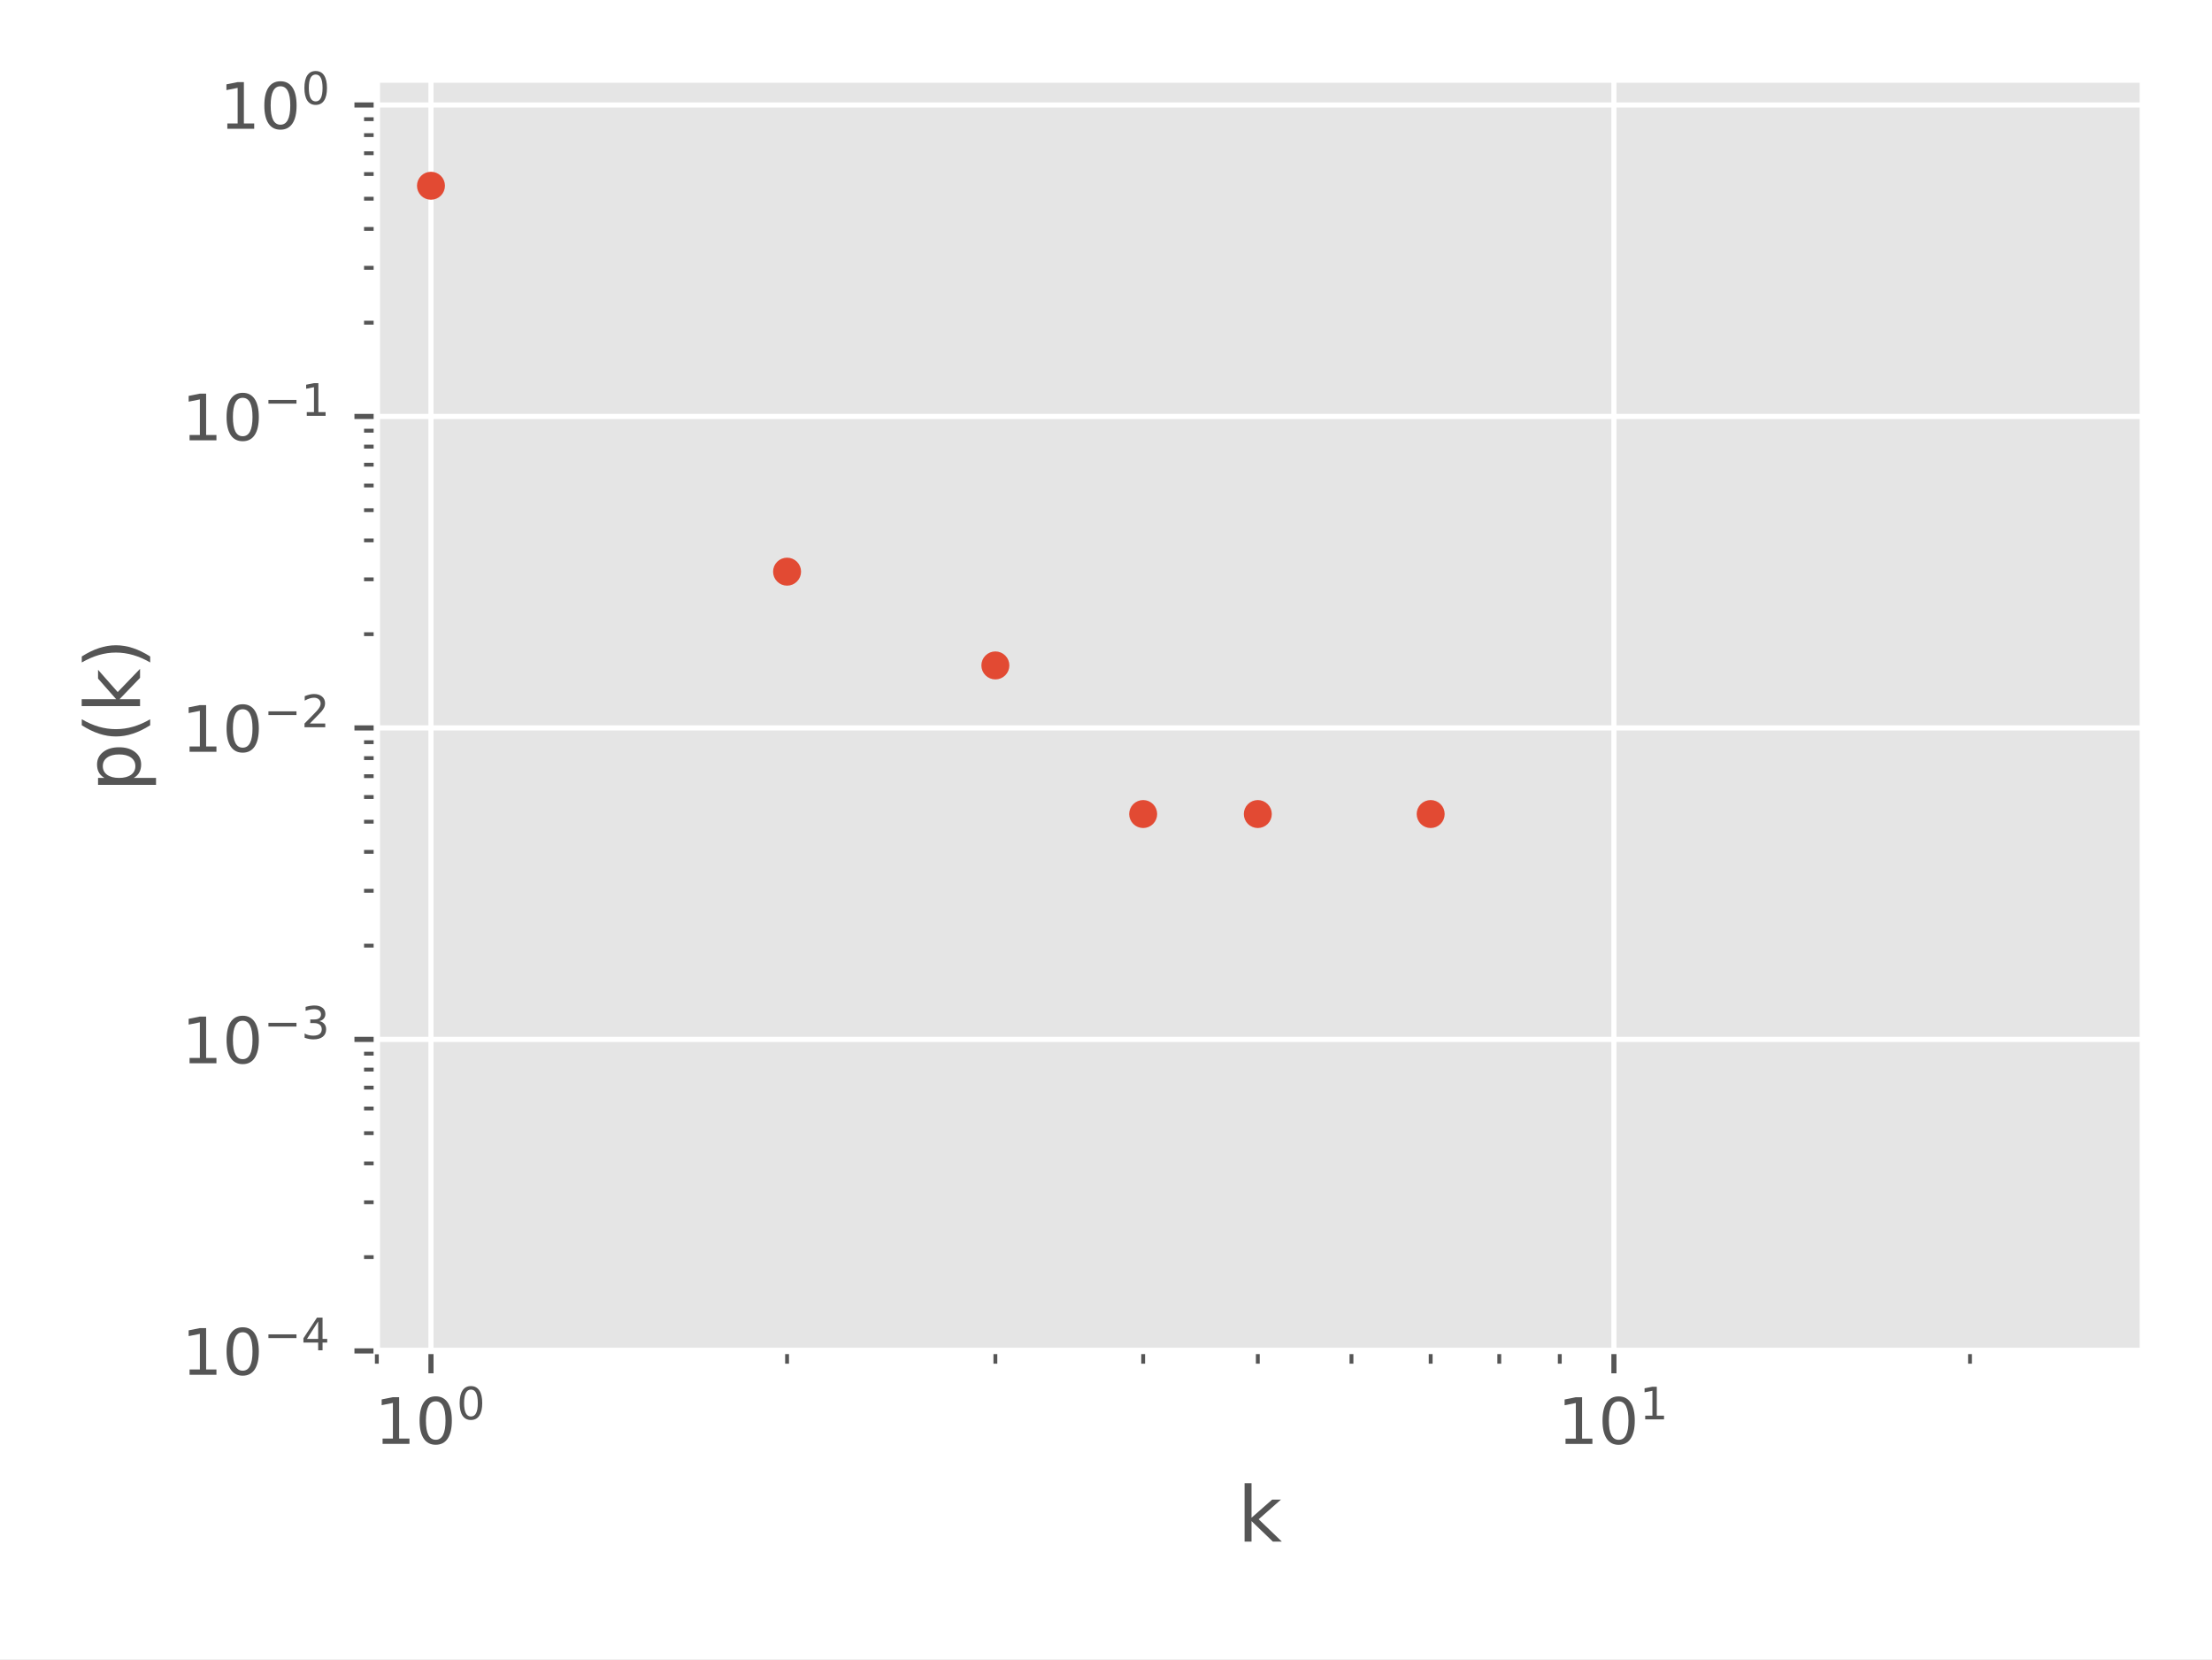
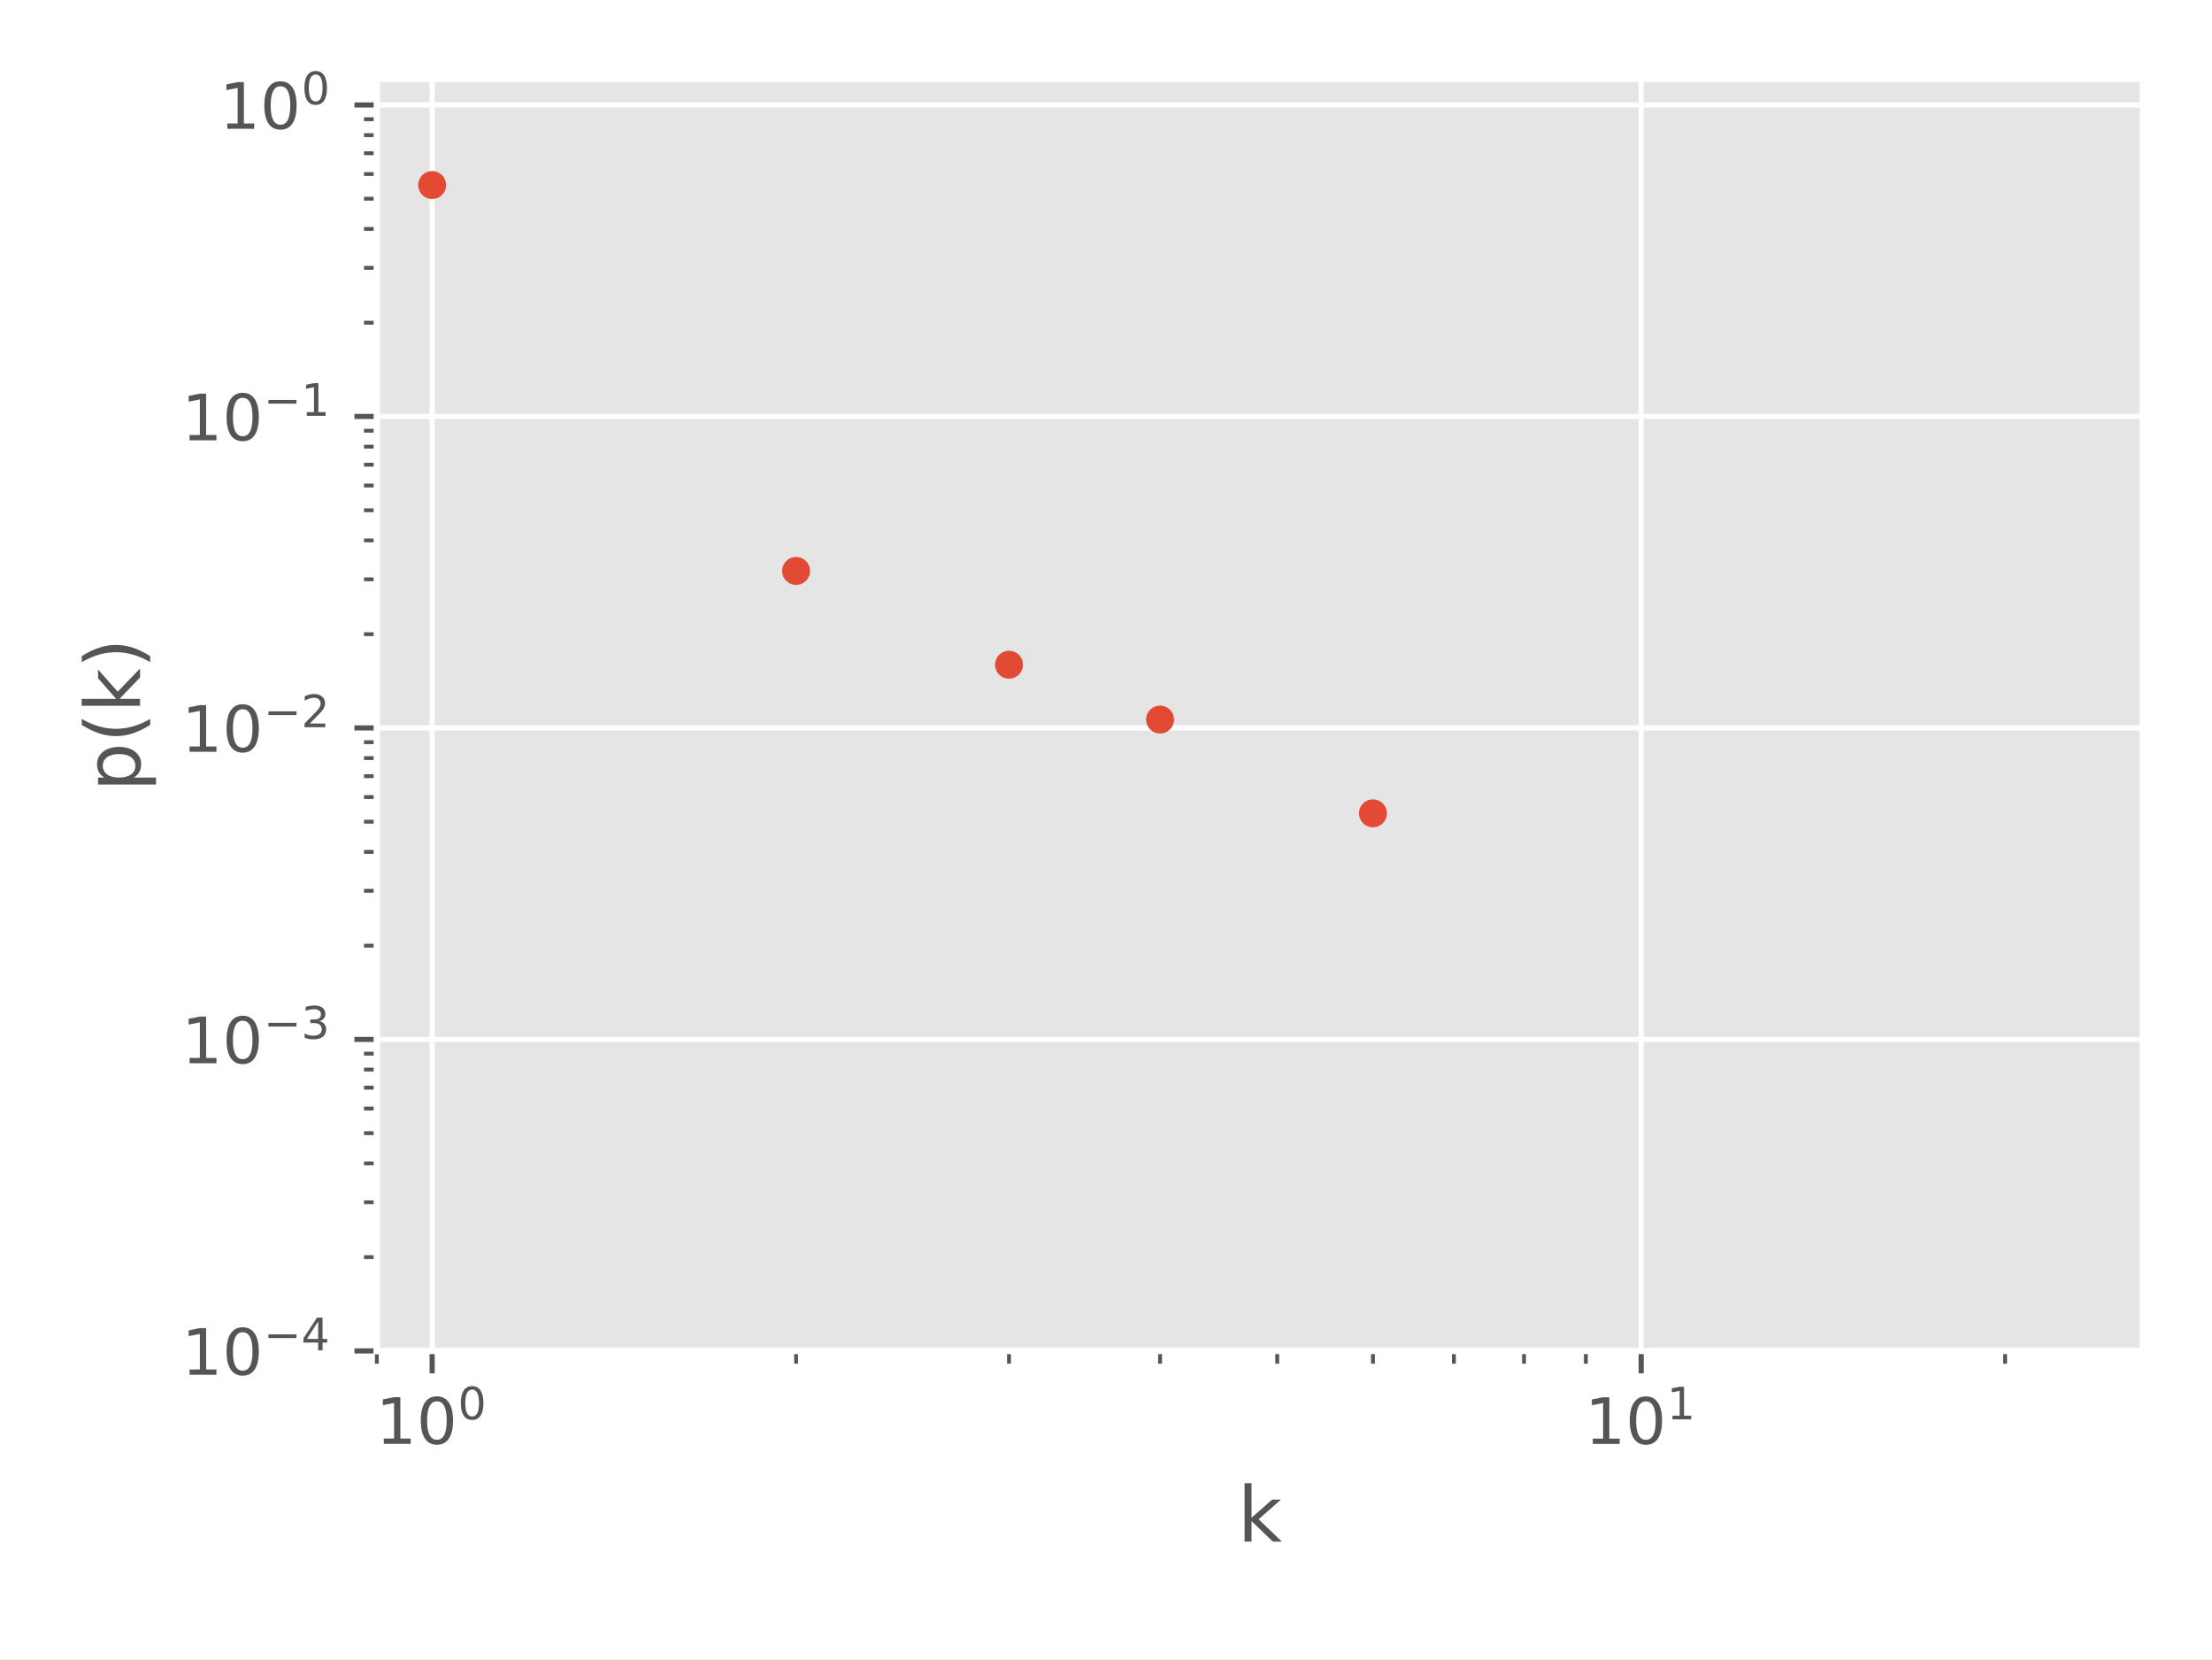
<svg xmlns="http://www.w3.org/2000/svg" xmlns:xlink="http://www.w3.org/1999/xlink" width="345.6pt" height="259.2pt" viewBox="0 0 345.6 259.2" version="1.1">
  <defs>
    <style type="text/css">*{stroke-linejoin: round; stroke-linecap: butt}</style>
  </defs>
  <g id="figure_1">
    <g id="patch_1">
      <path d="M 0 259.2  L 345.6 259.2  L 345.6 0  L 0 0  z " style="fill: #ffffff" />
    </g>
    <g id="axes_1">
      <g id="patch_2">
-         <path d="M 58.877 211.048  L 334.8 211.048  L 334.8 12.432  L 58.877 12.432  z " style="fill: #e5e5e5" />
+         <path d="M 58.877 211.048  L 334.8 211.048  L 334.8 12.322  L 58.877 12.322  z " style="fill: #e5e5e5" />
      </g>
      <g id="matplotlib.axis_1">
        <g id="xtick_1">
          <g id="line2d_1">
-             <path d="M 67.334 211.048  L 67.334 12.432  " clip-path="url(#pe0b1c30ddf)" style="fill: none; stroke: #ffffff; stroke-width: 0.8; stroke-linecap: square" />
+             <path d="M 67.52 211.048  L 67.52 12.322  " clip-path="url(#p6af06308fe)" style="fill: none; stroke: #ffffff; stroke-width: 0.8; stroke-linecap: square" />
          </g>
          <g id="line2d_2">
            <defs>
-               <path id="mef10d68edc" d="M 0 0  L 0 3.5  " style="stroke: #555555; stroke-width: 0.8" />
+               <path id="mdacdaec0d5" d="M 0 0  L 0 3.5  " style="stroke: #555555; stroke-width: 0.8" />
            </defs>
            <g>
-               <use xlink:href="#mef10d68edc" x="67.334" y="211.048" style="fill: #555555; stroke: #555555; stroke-width: 0.8" />
+               <use xlink:href="#mdacdaec0d5" x="67.52" y="211.048" style="fill: #555555; stroke: #555555; stroke-width: 0.8" />
            </g>
          </g>
          <g id="text_1">
-             <g style="fill: #555555" transform="translate(58.53402 225.6464) scale(0.1 -0.1)">
+             <g style="fill: #555555" transform="translate(58.72036 225.6464) scale(0.1 -0.1)">
              <defs>
                <path id="DejaVuSans-31" d="M 794 531  L 1825 531  L 1825 4091  L 703 3866  L 703 4441  L 1819 4666  L 2450 4666  L 2450 531  L 3481 531  L 3481 0  L 794 0  L 794 531  z " transform="scale(0.015625)" />
                <path id="DejaVuSans-30" d="M 2034 4250  Q 1547 4250 1301 3770  Q 1056 3291 1056 2328  Q 1056 1369 1301 889  Q 1547 409 2034 409  Q 2525 409 2770 889  Q 3016 1369 3016 2328  Q 3016 3291 2770 3770  Q 2525 4250 2034 4250  z M 2034 4750  Q 2819 4750 3233 4129  Q 3647 3509 3647 2328  Q 3647 1150 3233 529  Q 2819 -91 2034 -91  Q 1250 -91 836 529  Q 422 1150 422 2328  Q 422 3509 836 4129  Q 1250 4750 2034 4750  z " transform="scale(0.015625)" />
              </defs>
              <use xlink:href="#DejaVuSans-31" transform="translate(0 0.765625)" />
              <use xlink:href="#DejaVuSans-30" transform="translate(63.62305 0.765625)" />
              <use xlink:href="#DejaVuSans-30" transform="translate(128.2031 39.04688) scale(0.7)" />
            </g>
          </g>
        </g>
        <g id="xtick_2">
          <g id="line2d_3">
-             <path d="M 252.156 211.048  L 252.156 12.432  " clip-path="url(#pe0b1c30ddf)" style="fill: none; stroke: #ffffff; stroke-width: 0.8; stroke-linecap: square" />
+             <path d="M 256.414 211.048  L 256.414 12.322  " clip-path="url(#p6af06308fe)" style="fill: none; stroke: #ffffff; stroke-width: 0.8; stroke-linecap: square" />
          </g>
          <g id="line2d_4">
            <g>
-               <use xlink:href="#mef10d68edc" x="252.156" y="211.048" style="fill: #555555; stroke: #555555; stroke-width: 0.8" />
+               <use xlink:href="#mdacdaec0d5" x="256.414" y="211.048" style="fill: #555555; stroke: #555555; stroke-width: 0.8" />
            </g>
          </g>
          <g id="text_2">
-             <g style="fill: #555555" transform="translate(243.3556 225.6464) scale(0.1 -0.1)">
+             <g style="fill: #555555" transform="translate(247.6141 225.6464) scale(0.1 -0.1)">
              <use xlink:href="#DejaVuSans-31" transform="translate(0 0.684375)" />
              <use xlink:href="#DejaVuSans-30" transform="translate(63.62305 0.684375)" />
              <use xlink:href="#DejaVuSans-31" transform="translate(128.2031 38.96563) scale(0.7)" />
            </g>
          </g>
        </g>
        <g id="xtick_3">
          <g id="line2d_5">
            <defs>
-               <path id="m4ca8a99f0d" d="M 0 0  L 0 2  " style="stroke: #555555; stroke-width: 0.6" />
+               <path id="mbc3f1fdabe" d="M 0 0  L 0 2  " style="stroke: #555555; stroke-width: 0.6" />
            </defs>
            <g>
-               <use xlink:href="#m4ca8a99f0d" x="58.877" y="211.048" style="fill: #555555; stroke: #555555; stroke-width: 0.6" />
+               <use xlink:href="#mbc3f1fdabe" x="58.877" y="211.048" style="fill: #555555; stroke: #555555; stroke-width: 0.6" />
            </g>
          </g>
        </g>
        <g id="xtick_4">
          <g id="line2d_6">
            <g>
-               <use xlink:href="#m4ca8a99f0d" x="122.971" y="211.048" style="fill: #555555; stroke: #555555; stroke-width: 0.6" />
+               <use xlink:href="#mbc3f1fdabe" x="124.383" y="211.048" style="fill: #555555; stroke: #555555; stroke-width: 0.6" />
            </g>
          </g>
        </g>
        <g id="xtick_5">
          <g id="line2d_7">
            <g>
-               <use xlink:href="#m4ca8a99f0d" x="155.516" y="211.048" style="fill: #555555; stroke: #555555; stroke-width: 0.6" />
+               <use xlink:href="#mbc3f1fdabe" x="157.646" y="211.048" style="fill: #555555; stroke: #555555; stroke-width: 0.6" />
            </g>
          </g>
        </g>
        <g id="xtick_6">
          <g id="line2d_8">
            <g>
-               <use xlink:href="#m4ca8a99f0d" x="178.608" y="211.048" style="fill: #555555; stroke: #555555; stroke-width: 0.6" />
+               <use xlink:href="#mbc3f1fdabe" x="181.246" y="211.048" style="fill: #555555; stroke: #555555; stroke-width: 0.6" />
            </g>
          </g>
        </g>
        <g id="xtick_7">
          <g id="line2d_9">
            <g>
-               <use xlink:href="#m4ca8a99f0d" x="196.519" y="211.048" style="fill: #555555; stroke: #555555; stroke-width: 0.6" />
+               <use xlink:href="#mbc3f1fdabe" x="199.551" y="211.048" style="fill: #555555; stroke: #555555; stroke-width: 0.6" />
            </g>
          </g>
        </g>
        <g id="xtick_8">
          <g id="line2d_10">
            <g>
-               <use xlink:href="#m4ca8a99f0d" x="211.153" y="211.048" style="fill: #555555; stroke: #555555; stroke-width: 0.6" />
+               <use xlink:href="#mbc3f1fdabe" x="214.508" y="211.048" style="fill: #555555; stroke: #555555; stroke-width: 0.6" />
            </g>
          </g>
        </g>
        <g id="xtick_9">
          <g id="line2d_11">
            <g>
-               <use xlink:href="#m4ca8a99f0d" x="223.526" y="211.048" style="fill: #555555; stroke: #555555; stroke-width: 0.6" />
+               <use xlink:href="#mbc3f1fdabe" x="227.154" y="211.048" style="fill: #555555; stroke: #555555; stroke-width: 0.6" />
            </g>
          </g>
        </g>
        <g id="xtick_10">
          <g id="line2d_12">
            <g>
-               <use xlink:href="#m4ca8a99f0d" x="234.245" y="211.048" style="fill: #555555; stroke: #555555; stroke-width: 0.6" />
+               <use xlink:href="#mbc3f1fdabe" x="238.108" y="211.048" style="fill: #555555; stroke: #555555; stroke-width: 0.6" />
            </g>
          </g>
        </g>
        <g id="xtick_11">
          <g id="line2d_13">
            <g>
-               <use xlink:href="#m4ca8a99f0d" x="243.699" y="211.048" style="fill: #555555; stroke: #555555; stroke-width: 0.6" />
+               <use xlink:href="#mbc3f1fdabe" x="247.771" y="211.048" style="fill: #555555; stroke: #555555; stroke-width: 0.6" />
            </g>
          </g>
        </g>
        <g id="xtick_12">
          <g id="line2d_14">
            <g>
-               <use xlink:href="#m4ca8a99f0d" x="307.792" y="211.048" style="fill: #555555; stroke: #555555; stroke-width: 0.6" />
+               <use xlink:href="#mbc3f1fdabe" x="313.277" y="211.048" style="fill: #555555; stroke: #555555; stroke-width: 0.6" />
            </g>
          </g>
        </g>
        <g id="text_3">
          <g style="fill: #555555" transform="translate(193.3642 240.8442) scale(0.12 -0.12)">
            <defs>
              <path id="DejaVuSans-6b" d="M 581 4863  L 1159 4863  L 1159 1991  L 2875 3500  L 3609 3500  L 1753 1863  L 3688 0  L 2938 0  L 1159 1709  L 1159 0  L 581 0  L 581 4863  z " transform="scale(0.015625)" />
            </defs>
            <use xlink:href="#DejaVuSans-6b" />
          </g>
        </g>
      </g>
      <g id="matplotlib.axis_2">
        <g id="ytick_1">
          <g id="line2d_15">
-             <path d="M 58.877 211.048  L 334.8 211.048  " clip-path="url(#pe0b1c30ddf)" style="fill: none; stroke: #ffffff; stroke-width: 0.8; stroke-linecap: square" />
+             <path d="M 58.877 211.048  L 334.8 211.048  " clip-path="url(#p6af06308fe)" style="fill: none; stroke: #ffffff; stroke-width: 0.8; stroke-linecap: square" />
          </g>
          <g id="line2d_16">
            <defs>
-               <path id="mfada427a5f" d="M 0 0  L -3.5 0  " style="stroke: #555555; stroke-width: 0.8" />
+               <path id="m01642c5801" d="M 0 0  L -3.5 0  " style="stroke: #555555; stroke-width: 0.8" />
            </defs>
            <g>
-               <use xlink:href="#mfada427a5f" x="58.877" y="211.048" style="fill: #555555; stroke: #555555; stroke-width: 0.8" />
+               <use xlink:href="#m01642c5801" x="58.877" y="211.048" style="fill: #555555; stroke: #555555; stroke-width: 0.8" />
            </g>
          </g>
          <g id="text_4">
            <g style="fill: #555555" transform="translate(28.37705 214.8472) scale(0.1 -0.1)">
              <defs>
                <path id="DejaVuSans-2212" d="M 678 2272  L 4684 2272  L 4684 1741  L 678 1741  L 678 2272  z " transform="scale(0.015625)" />
                <path id="DejaVuSans-34" d="M 2419 4116  L 825 1625  L 2419 1625  L 2419 4116  z M 2253 4666  L 3047 4666  L 3047 1625  L 3713 1625  L 3713 1100  L 3047 1100  L 3047 0  L 2419 0  L 2419 1100  L 313 1100  L 313 1709  L 2253 4666  z " transform="scale(0.015625)" />
              </defs>
              <use xlink:href="#DejaVuSans-31" transform="translate(0 0.684375)" />
              <use xlink:href="#DejaVuSans-30" transform="translate(63.62305 0.684375)" />
              <use xlink:href="#DejaVuSans-2212" transform="translate(128.2031 38.96563) scale(0.7)" />
              <use xlink:href="#DejaVuSans-34" transform="translate(186.8555 38.96563) scale(0.7)" />
            </g>
          </g>
        </g>
        <g id="ytick_2">
          <g id="line2d_17">
-             <path d="M 58.877 162.385  L 334.8 162.385  " clip-path="url(#pe0b1c30ddf)" style="fill: none; stroke: #ffffff; stroke-width: 0.8; stroke-linecap: square" />
+             <path d="M 58.877 162.386  L 334.8 162.386  " clip-path="url(#p6af06308fe)" style="fill: none; stroke: #ffffff; stroke-width: 0.8; stroke-linecap: square" />
          </g>
          <g id="line2d_18">
            <g>
-               <use xlink:href="#mfada427a5f" x="58.877" y="162.385" style="fill: #555555; stroke: #555555; stroke-width: 0.8" />
+               <use xlink:href="#m01642c5801" x="58.877" y="162.386" style="fill: #555555; stroke: #555555; stroke-width: 0.8" />
            </g>
          </g>
          <g id="text_5">
-             <g style="fill: #555555" transform="translate(28.37705 166.1844) scale(0.1 -0.1)">
+             <g style="fill: #555555" transform="translate(28.37705 166.1848) scale(0.1 -0.1)">
              <defs>
                <path id="DejaVuSans-33" d="M 2597 2516  Q 3050 2419 3304 2112  Q 3559 1806 3559 1356  Q 3559 666 3084 287  Q 2609 -91 1734 -91  Q 1441 -91 1130 -33  Q 819 25 488 141  L 488 750  Q 750 597 1062 519  Q 1375 441 1716 441  Q 2309 441 2620 675  Q 2931 909 2931 1356  Q 2931 1769 2642 2001  Q 2353 2234 1838 2234  L 1294 2234  L 1294 2753  L 1863 2753  Q 2328 2753 2575 2939  Q 2822 3125 2822 3475  Q 2822 3834 2567 4026  Q 2313 4219 1838 4219  Q 1578 4219 1281 4162  Q 984 4106 628 3988  L 628 4550  Q 988 4650 1302 4700  Q 1616 4750 1894 4750  Q 2613 4750 3031 4423  Q 3450 4097 3450 3541  Q 3450 3153 3228 2886  Q 3006 2619 2597 2516  z " transform="scale(0.015625)" />
              </defs>
              <use xlink:href="#DejaVuSans-31" transform="translate(0 0.765625)" />
              <use xlink:href="#DejaVuSans-30" transform="translate(63.62305 0.765625)" />
              <use xlink:href="#DejaVuSans-2212" transform="translate(128.2031 39.04688) scale(0.7)" />
              <use xlink:href="#DejaVuSans-33" transform="translate(186.8555 39.04688) scale(0.7)" />
            </g>
          </g>
        </g>
        <g id="ytick_3">
          <g id="line2d_19">
-             <path d="M 58.877 113.722  L 334.8 113.722  " clip-path="url(#pe0b1c30ddf)" style="fill: none; stroke: #ffffff; stroke-width: 0.8; stroke-linecap: square" />
+             <path d="M 58.877 113.723  L 334.8 113.723  " clip-path="url(#p6af06308fe)" style="fill: none; stroke: #ffffff; stroke-width: 0.8; stroke-linecap: square" />
          </g>
          <g id="line2d_20">
            <g>
-               <use xlink:href="#mfada427a5f" x="58.877" y="113.722" style="fill: #555555; stroke: #555555; stroke-width: 0.8" />
+               <use xlink:href="#m01642c5801" x="58.877" y="113.723" style="fill: #555555; stroke: #555555; stroke-width: 0.8" />
            </g>
          </g>
          <g id="text_6">
-             <g style="fill: #555555" transform="translate(28.37705 117.5216) scale(0.1 -0.1)">
+             <g style="fill: #555555" transform="translate(28.37705 117.5224) scale(0.1 -0.1)">
              <defs>
                <path id="DejaVuSans-32" d="M 1228 531  L 3431 531  L 3431 0  L 469 0  L 469 531  Q 828 903 1448 1529  Q 2069 2156 2228 2338  Q 2531 2678 2651 2914  Q 2772 3150 2772 3378  Q 2772 3750 2511 3984  Q 2250 4219 1831 4219  Q 1534 4219 1204 4116  Q 875 4013 500 3803  L 500 4441  Q 881 4594 1212 4672  Q 1544 4750 1819 4750  Q 2544 4750 2975 4387  Q 3406 4025 3406 3419  Q 3406 3131 3298 2873  Q 3191 2616 2906 2266  Q 2828 2175 2409 1742  Q 1991 1309 1228 531  z " transform="scale(0.015625)" />
              </defs>
              <use xlink:href="#DejaVuSans-31" transform="translate(0 0.765625)" />
              <use xlink:href="#DejaVuSans-30" transform="translate(63.62305 0.765625)" />
              <use xlink:href="#DejaVuSans-2212" transform="translate(128.2031 39.04688) scale(0.7)" />
              <use xlink:href="#DejaVuSans-32" transform="translate(186.8555 39.04688) scale(0.7)" />
            </g>
          </g>
        </g>
        <g id="ytick_4">
          <g id="line2d_21">
-             <path d="M 58.877 65.06  L 334.8 65.06  " clip-path="url(#pe0b1c30ddf)" style="fill: none; stroke: #ffffff; stroke-width: 0.8; stroke-linecap: square" />
+             <path d="M 58.877 65.061  L 334.8 65.061  " clip-path="url(#p6af06308fe)" style="fill: none; stroke: #ffffff; stroke-width: 0.8; stroke-linecap: square" />
          </g>
          <g id="line2d_22">
            <g>
-               <use xlink:href="#mfada427a5f" x="58.877" y="65.06" style="fill: #555555; stroke: #555555; stroke-width: 0.8" />
+               <use xlink:href="#m01642c5801" x="58.877" y="65.061" style="fill: #555555; stroke: #555555; stroke-width: 0.8" />
            </g>
          </g>
          <g id="text_7">
-             <g style="fill: #555555" transform="translate(28.37705 68.85873) scale(0.1 -0.1)">
+             <g style="fill: #555555" transform="translate(28.37705 68.86002) scale(0.1 -0.1)">
              <use xlink:href="#DejaVuSans-31" transform="translate(0 0.684375)" />
              <use xlink:href="#DejaVuSans-30" transform="translate(63.62305 0.684375)" />
              <use xlink:href="#DejaVuSans-2212" transform="translate(128.2031 38.96563) scale(0.7)" />
              <use xlink:href="#DejaVuSans-31" transform="translate(186.8555 38.96563) scale(0.7)" />
            </g>
          </g>
        </g>
        <g id="ytick_5">
          <g id="line2d_23">
-             <path d="M 58.877 16.397  L 334.8 16.397  " clip-path="url(#pe0b1c30ddf)" style="fill: none; stroke: #ffffff; stroke-width: 0.8; stroke-linecap: square" />
+             <path d="M 58.877 16.398  L 334.8 16.398  " clip-path="url(#p6af06308fe)" style="fill: none; stroke: #ffffff; stroke-width: 0.8; stroke-linecap: square" />
          </g>
          <g id="line2d_24">
            <g>
-               <use xlink:href="#mfada427a5f" x="58.877" y="16.397" style="fill: #555555; stroke: #555555; stroke-width: 0.8" />
+               <use xlink:href="#m01642c5801" x="58.877" y="16.398" style="fill: #555555; stroke: #555555; stroke-width: 0.8" />
            </g>
          </g>
          <g id="text_8">
-             <g style="fill: #555555" transform="translate(34.27705 20.1959) scale(0.1 -0.1)">
+             <g style="fill: #555555" transform="translate(34.27705 20.19762) scale(0.1 -0.1)">
              <use xlink:href="#DejaVuSans-31" transform="translate(0 0.765625)" />
              <use xlink:href="#DejaVuSans-30" transform="translate(63.62305 0.765625)" />
              <use xlink:href="#DejaVuSans-30" transform="translate(128.2031 39.04688) scale(0.7)" />
            </g>
          </g>
        </g>
        <g id="ytick_6">
          <g id="line2d_25">
            <defs>
-               <path id="mbbc8141186" d="M 0 0  L -2 0  " style="stroke: #555555; stroke-width: 0.6" />
+               <path id="mcf05a7a966" d="M 0 0  L -2 0  " style="stroke: #555555; stroke-width: 0.6" />
            </defs>
            <g>
-               <use xlink:href="#mbbc8141186" x="58.877" y="196.399" style="fill: #555555; stroke: #555555; stroke-width: 0.6" />
+               <use xlink:href="#mcf05a7a966" x="58.877" y="196.399" style="fill: #555555; stroke: #555555; stroke-width: 0.6" />
            </g>
          </g>
        </g>
        <g id="ytick_7">
          <g id="line2d_26">
            <g>
-               <use xlink:href="#mbbc8141186" x="58.877" y="187.83" style="fill: #555555; stroke: #555555; stroke-width: 0.6" />
+               <use xlink:href="#mcf05a7a966" x="58.877" y="187.83" style="fill: #555555; stroke: #555555; stroke-width: 0.6" />
            </g>
          </g>
        </g>
        <g id="ytick_8">
          <g id="line2d_27">
            <g>
-               <use xlink:href="#mbbc8141186" x="58.877" y="181.75" style="fill: #555555; stroke: #555555; stroke-width: 0.6" />
+               <use xlink:href="#mcf05a7a966" x="58.877" y="181.75" style="fill: #555555; stroke: #555555; stroke-width: 0.6" />
            </g>
          </g>
        </g>
        <g id="ytick_9">
          <g id="line2d_28">
            <g>
-               <use xlink:href="#mbbc8141186" x="58.877" y="177.034" style="fill: #555555; stroke: #555555; stroke-width: 0.6" />
+               <use xlink:href="#mcf05a7a966" x="58.877" y="177.034" style="fill: #555555; stroke: #555555; stroke-width: 0.6" />
            </g>
          </g>
        </g>
        <g id="ytick_10">
          <g id="line2d_29">
            <g>
-               <use xlink:href="#mbbc8141186" x="58.877" y="173.181" style="fill: #555555; stroke: #555555; stroke-width: 0.6" />
+               <use xlink:href="#mcf05a7a966" x="58.877" y="173.181" style="fill: #555555; stroke: #555555; stroke-width: 0.6" />
            </g>
          </g>
        </g>
        <g id="ytick_11">
          <g id="line2d_30">
            <g>
-               <use xlink:href="#mbbc8141186" x="58.877" y="169.923" style="fill: #555555; stroke: #555555; stroke-width: 0.6" />
+               <use xlink:href="#mcf05a7a966" x="58.877" y="169.924" style="fill: #555555; stroke: #555555; stroke-width: 0.6" />
            </g>
          </g>
        </g>
        <g id="ytick_12">
          <g id="line2d_31">
            <g>
-               <use xlink:href="#mbbc8141186" x="58.877" y="167.101" style="fill: #555555; stroke: #555555; stroke-width: 0.6" />
+               <use xlink:href="#mcf05a7a966" x="58.877" y="167.101" style="fill: #555555; stroke: #555555; stroke-width: 0.6" />
            </g>
          </g>
        </g>
        <g id="ytick_13">
          <g id="line2d_32">
            <g>
-               <use xlink:href="#mbbc8141186" x="58.877" y="164.612" style="fill: #555555; stroke: #555555; stroke-width: 0.6" />
+               <use xlink:href="#mcf05a7a966" x="58.877" y="164.612" style="fill: #555555; stroke: #555555; stroke-width: 0.6" />
            </g>
          </g>
        </g>
        <g id="ytick_14">
          <g id="line2d_33">
            <g>
-               <use xlink:href="#mbbc8141186" x="58.877" y="147.736" style="fill: #555555; stroke: #555555; stroke-width: 0.6" />
+               <use xlink:href="#mcf05a7a966" x="58.877" y="147.737" style="fill: #555555; stroke: #555555; stroke-width: 0.6" />
            </g>
          </g>
        </g>
        <g id="ytick_15">
          <g id="line2d_34">
            <g>
-               <use xlink:href="#mbbc8141186" x="58.877" y="139.167" style="fill: #555555; stroke: #555555; stroke-width: 0.6" />
+               <use xlink:href="#mcf05a7a966" x="58.877" y="139.168" style="fill: #555555; stroke: #555555; stroke-width: 0.6" />
            </g>
          </g>
        </g>
        <g id="ytick_16">
          <g id="line2d_35">
            <g>
-               <use xlink:href="#mbbc8141186" x="58.877" y="133.087" style="fill: #555555; stroke: #555555; stroke-width: 0.6" />
+               <use xlink:href="#mcf05a7a966" x="58.877" y="133.088" style="fill: #555555; stroke: #555555; stroke-width: 0.6" />
            </g>
          </g>
        </g>
        <g id="ytick_17">
          <g id="line2d_36">
            <g>
-               <use xlink:href="#mbbc8141186" x="58.877" y="128.371" style="fill: #555555; stroke: #555555; stroke-width: 0.6" />
+               <use xlink:href="#mcf05a7a966" x="58.877" y="128.372" style="fill: #555555; stroke: #555555; stroke-width: 0.6" />
            </g>
          </g>
        </g>
        <g id="ytick_18">
          <g id="line2d_37">
            <g>
-               <use xlink:href="#mbbc8141186" x="58.877" y="124.518" style="fill: #555555; stroke: #555555; stroke-width: 0.6" />
+               <use xlink:href="#mcf05a7a966" x="58.877" y="124.519" style="fill: #555555; stroke: #555555; stroke-width: 0.6" />
            </g>
          </g>
        </g>
        <g id="ytick_19">
          <g id="line2d_38">
            <g>
-               <use xlink:href="#mbbc8141186" x="58.877" y="121.26" style="fill: #555555; stroke: #555555; stroke-width: 0.6" />
+               <use xlink:href="#mcf05a7a966" x="58.877" y="121.261" style="fill: #555555; stroke: #555555; stroke-width: 0.6" />
            </g>
          </g>
        </g>
        <g id="ytick_20">
          <g id="line2d_39">
            <g>
-               <use xlink:href="#mbbc8141186" x="58.877" y="118.438" style="fill: #555555; stroke: #555555; stroke-width: 0.6" />
+               <use xlink:href="#mcf05a7a966" x="58.877" y="118.439" style="fill: #555555; stroke: #555555; stroke-width: 0.6" />
            </g>
          </g>
        </g>
        <g id="ytick_21">
          <g id="line2d_40">
            <g>
-               <use xlink:href="#mbbc8141186" x="58.877" y="115.949" style="fill: #555555; stroke: #555555; stroke-width: 0.6" />
+               <use xlink:href="#mcf05a7a966" x="58.877" y="115.95" style="fill: #555555; stroke: #555555; stroke-width: 0.6" />
            </g>
          </g>
        </g>
        <g id="ytick_22">
          <g id="line2d_41">
            <g>
-               <use xlink:href="#mbbc8141186" x="58.877" y="99.073" style="fill: #555555; stroke: #555555; stroke-width: 0.6" />
+               <use xlink:href="#mcf05a7a966" x="58.877" y="99.074" style="fill: #555555; stroke: #555555; stroke-width: 0.6" />
            </g>
          </g>
        </g>
        <g id="ytick_23">
          <g id="line2d_42">
            <g>
-               <use xlink:href="#mbbc8141186" x="58.877" y="90.504" style="fill: #555555; stroke: #555555; stroke-width: 0.6" />
+               <use xlink:href="#mcf05a7a966" x="58.877" y="90.505" style="fill: #555555; stroke: #555555; stroke-width: 0.6" />
            </g>
          </g>
        </g>
        <g id="ytick_24">
          <g id="line2d_43">
            <g>
-               <use xlink:href="#mbbc8141186" x="58.877" y="84.424" style="fill: #555555; stroke: #555555; stroke-width: 0.6" />
+               <use xlink:href="#mcf05a7a966" x="58.877" y="84.426" style="fill: #555555; stroke: #555555; stroke-width: 0.6" />
            </g>
          </g>
        </g>
        <g id="ytick_25">
          <g id="line2d_44">
            <g>
-               <use xlink:href="#mbbc8141186" x="58.877" y="79.708" style="fill: #555555; stroke: #555555; stroke-width: 0.6" />
+               <use xlink:href="#mcf05a7a966" x="58.877" y="79.71" style="fill: #555555; stroke: #555555; stroke-width: 0.6" />
            </g>
          </g>
        </g>
        <g id="ytick_26">
          <g id="line2d_45">
            <g>
-               <use xlink:href="#mbbc8141186" x="58.877" y="75.855" style="fill: #555555; stroke: #555555; stroke-width: 0.6" />
+               <use xlink:href="#mcf05a7a966" x="58.877" y="75.856" style="fill: #555555; stroke: #555555; stroke-width: 0.6" />
            </g>
          </g>
        </g>
        <g id="ytick_27">
          <g id="line2d_46">
            <g>
-               <use xlink:href="#mbbc8141186" x="58.877" y="72.597" style="fill: #555555; stroke: #555555; stroke-width: 0.6" />
+               <use xlink:href="#mcf05a7a966" x="58.877" y="72.599" style="fill: #555555; stroke: #555555; stroke-width: 0.6" />
            </g>
          </g>
        </g>
        <g id="ytick_28">
          <g id="line2d_47">
            <g>
-               <use xlink:href="#mbbc8141186" x="58.877" y="69.775" style="fill: #555555; stroke: #555555; stroke-width: 0.6" />
+               <use xlink:href="#mcf05a7a966" x="58.877" y="69.777" style="fill: #555555; stroke: #555555; stroke-width: 0.6" />
            </g>
          </g>
        </g>
        <g id="ytick_29">
          <g id="line2d_48">
            <g>
-               <use xlink:href="#mbbc8141186" x="58.877" y="67.286" style="fill: #555555; stroke: #555555; stroke-width: 0.6" />
+               <use xlink:href="#mcf05a7a966" x="58.877" y="67.287" style="fill: #555555; stroke: #555555; stroke-width: 0.6" />
            </g>
          </g>
        </g>
        <g id="ytick_30">
          <g id="line2d_49">
            <g>
-               <use xlink:href="#mbbc8141186" x="58.877" y="50.411" style="fill: #555555; stroke: #555555; stroke-width: 0.6" />
+               <use xlink:href="#mcf05a7a966" x="58.877" y="50.412" style="fill: #555555; stroke: #555555; stroke-width: 0.6" />
            </g>
          </g>
        </g>
        <g id="ytick_31">
          <g id="line2d_50">
            <g>
-               <use xlink:href="#mbbc8141186" x="58.877" y="41.841" style="fill: #555555; stroke: #555555; stroke-width: 0.6" />
+               <use xlink:href="#mcf05a7a966" x="58.877" y="41.843" style="fill: #555555; stroke: #555555; stroke-width: 0.6" />
            </g>
          </g>
        </g>
        <g id="ytick_32">
          <g id="line2d_51">
            <g>
-               <use xlink:href="#mbbc8141186" x="58.877" y="35.762" style="fill: #555555; stroke: #555555; stroke-width: 0.6" />
+               <use xlink:href="#mcf05a7a966" x="58.877" y="35.763" style="fill: #555555; stroke: #555555; stroke-width: 0.6" />
            </g>
          </g>
        </g>
        <g id="ytick_33">
          <g id="line2d_52">
            <g>
-               <use xlink:href="#mbbc8141186" x="58.877" y="31.046" style="fill: #555555; stroke: #555555; stroke-width: 0.6" />
+               <use xlink:href="#mcf05a7a966" x="58.877" y="31.047" style="fill: #555555; stroke: #555555; stroke-width: 0.6" />
            </g>
          </g>
        </g>
        <g id="ytick_34">
          <g id="line2d_53">
            <g>
-               <use xlink:href="#mbbc8141186" x="58.877" y="27.192" style="fill: #555555; stroke: #555555; stroke-width: 0.6" />
+               <use xlink:href="#mcf05a7a966" x="58.877" y="27.194" style="fill: #555555; stroke: #555555; stroke-width: 0.6" />
            </g>
          </g>
        </g>
        <g id="ytick_35">
          <g id="line2d_54">
            <g>
-               <use xlink:href="#mbbc8141186" x="58.877" y="23.935" style="fill: #555555; stroke: #555555; stroke-width: 0.6" />
+               <use xlink:href="#mcf05a7a966" x="58.877" y="23.936" style="fill: #555555; stroke: #555555; stroke-width: 0.6" />
            </g>
          </g>
        </g>
        <g id="ytick_36">
          <g id="line2d_55">
            <g>
-               <use xlink:href="#mbbc8141186" x="58.877" y="21.113" style="fill: #555555; stroke: #555555; stroke-width: 0.6" />
+               <use xlink:href="#mcf05a7a966" x="58.877" y="21.114" style="fill: #555555; stroke: #555555; stroke-width: 0.6" />
            </g>
          </g>
        </g>
        <g id="ytick_37">
          <g id="line2d_56">
            <g>
-               <use xlink:href="#mbbc8141186" x="58.877" y="18.623" style="fill: #555555; stroke: #555555; stroke-width: 0.6" />
+               <use xlink:href="#mcf05a7a966" x="58.877" y="18.625" style="fill: #555555; stroke: #555555; stroke-width: 0.6" />
            </g>
          </g>
        </g>
        <g id="text_9">
-           <g style="fill: #555555" transform="translate(21.88143 123.7053) rotate(-90) scale(0.12 -0.12)">
+           <g style="fill: #555555" transform="translate(21.88143 123.6501) rotate(-90) scale(0.12 -0.12)">
            <defs>
              <path id="DejaVuSans-70" d="M 1159 525  L 1159 -1331  L 581 -1331  L 581 3500  L 1159 3500  L 1159 2969  Q 1341 3281 1617 3432  Q 1894 3584 2278 3584  Q 2916 3584 3314 3078  Q 3713 2572 3713 1747  Q 3713 922 3314 415  Q 2916 -91 2278 -91  Q 1894 -91 1617 61  Q 1341 213 1159 525  z M 3116 1747  Q 3116 2381 2855 2742  Q 2594 3103 2138 3103  Q 1681 3103 1420 2742  Q 1159 2381 1159 1747  Q 1159 1113 1420 752  Q 1681 391 2138 391  Q 2594 391 2855 752  Q 3116 1113 3116 1747  z " transform="scale(0.015625)" />
              <path id="DejaVuSans-28" d="M 1984 4856  Q 1566 4138 1362 3434  Q 1159 2731 1159 2009  Q 1159 1288 1364 580  Q 1569 -128 1984 -844  L 1484 -844  Q 1016 -109 783 600  Q 550 1309 550 2009  Q 550 2706 781 3412  Q 1013 4119 1484 4856  L 1984 4856  z " transform="scale(0.015625)" />
              <path id="DejaVuSans-29" d="M 513 4856  L 1013 4856  Q 1481 4119 1714 3412  Q 1947 2706 1947 2009  Q 1947 1309 1714 600  Q 1481 -109 1013 -844  L 513 -844  Q 928 -128 1133 580  Q 1338 1288 1338 2009  Q 1338 2731 1133 3434  Q 928 4138 513 4856  z " transform="scale(0.015625)" />
            </defs>
            <use xlink:href="#DejaVuSans-70" />
            <use xlink:href="#DejaVuSans-28" x="63.477" />
            <use xlink:href="#DejaVuSans-6b" x="102.49" />
            <use xlink:href="#DejaVuSans-29" x="160.4" />
          </g>
        </g>
      </g>
      <g id="PathCollection_1">
        <defs>
-           <path id="mc63d66df48" d="M 0 1.936  C 0.514 1.936 1.006 1.732 1.369 1.369  C 1.732 1.006 1.936 0.514 1.936 0  C 1.936 -0.514 1.732 -1.006 1.369 -1.369  C 1.006 -1.732 0.514 -1.936 0 -1.936  C -0.514 -1.936 -1.006 -1.732 -1.369 -1.369  C -1.732 -1.006 -1.936 -0.514 -1.936 0  C -1.936 0.514 -1.732 1.006 -1.369 1.369  C -1.006 1.732 -0.514 1.936 0 1.936  z " style="stroke: #e24a33; stroke-width: 0.5" />
+           <path id="m164a4ddcec" d="M 0 1.936  C 0.514 1.936 1.006 1.732 1.369 1.369  C 1.732 1.006 1.936 0.514 1.936 0  C 1.936 -0.514 1.732 -1.006 1.369 -1.369  C 1.006 -1.732 0.514 -1.936 0 -1.936  C -0.514 -1.936 -1.006 -1.732 -1.369 -1.369  C -1.732 -1.006 -1.936 -0.514 -1.936 0  C -1.936 0.514 -1.732 1.006 -1.369 1.369  C -1.006 1.732 -0.514 1.936 0 1.936  z " style="stroke: #e24a33; stroke-width: 0.5" />
        </defs>
-         <g clip-path="url(#pe0b1c30ddf)">
-           <use xlink:href="#mc63d66df48" x="67.334" y="29.021" style="fill: #e24a33; stroke: #e24a33; stroke-width: 0.5" />
-           <use xlink:href="#mc63d66df48" x="122.971" y="89.309" style="fill: #e24a33; stroke: #e24a33; stroke-width: 0.5" />
-           <use xlink:href="#mc63d66df48" x="155.516" y="103.958" style="fill: #e24a33; stroke: #e24a33; stroke-width: 0.5" />
-           <use xlink:href="#mc63d66df48" x="178.608" y="127.176" style="fill: #e24a33; stroke: #e24a33; stroke-width: 0.5" />
-           <use xlink:href="#mc63d66df48" x="196.519" y="127.176" style="fill: #e24a33; stroke: #e24a33; stroke-width: 0.5" />
-           <use xlink:href="#mc63d66df48" x="223.526" y="127.176" style="fill: #e24a33; stroke: #e24a33; stroke-width: 0.5" />
+         <g clip-path="url(#p6af06308fe)">
+           <use xlink:href="#m164a4ddcec" x="67.52" y="28.911" style="fill: #e24a33; stroke: #e24a33; stroke-width: 0.5" />
+           <use xlink:href="#m164a4ddcec" x="124.383" y="89.198" style="fill: #e24a33; stroke: #e24a33; stroke-width: 0.5" />
+           <use xlink:href="#m164a4ddcec" x="157.646" y="103.847" style="fill: #e24a33; stroke: #e24a33; stroke-width: 0.5" />
+           <use xlink:href="#m164a4ddcec" x="181.246" y="112.416" style="fill: #e24a33; stroke: #e24a33; stroke-width: 0.5" />
+           <use xlink:href="#m164a4ddcec" x="214.508" y="127.064" style="fill: #e24a33; stroke: #e24a33; stroke-width: 0.5" />
        </g>
      </g>
      <g id="patch_3">
-         <path d="M 58.877 211.048  L 58.877 12.432  " style="fill: none; stroke: #ffffff; stroke-linejoin: miter; stroke-linecap: square" />
+         <path d="M 58.877 211.048  L 58.877 12.322  " style="fill: none; stroke: #ffffff; stroke-linejoin: miter; stroke-linecap: square" />
      </g>
      <g id="patch_4">
-         <path d="M 334.8 211.048  L 334.8 12.432  " style="fill: none; stroke: #ffffff; stroke-linejoin: miter; stroke-linecap: square" />
+         <path d="M 334.8 211.048  L 334.8 12.322  " style="fill: none; stroke: #ffffff; stroke-linejoin: miter; stroke-linecap: square" />
      </g>
      <g id="patch_5">
        <path d="M 58.877 211.048  L 334.8 211.048  " style="fill: none; stroke: #ffffff; stroke-linejoin: miter; stroke-linecap: square" />
      </g>
      <g id="patch_6">
-         <path d="M 58.877 12.432  L 334.8 12.432  " style="fill: none; stroke: #ffffff; stroke-linejoin: miter; stroke-linecap: square" />
+         <path d="M 58.877 12.322  L 334.8 12.322  " style="fill: none; stroke: #ffffff; stroke-linejoin: miter; stroke-linecap: square" />
      </g>
    </g>
  </g>
  <defs>
-     <clipPath id="pe0b1c30ddf">
-       <rect x="58.877" y="12.432" width="275.923" height="198.616" />
+     <clipPath id="p6af06308fe">
+       <rect x="58.877" y="12.322" width="275.923" height="198.726" />
    </clipPath>
  </defs>
</svg>
